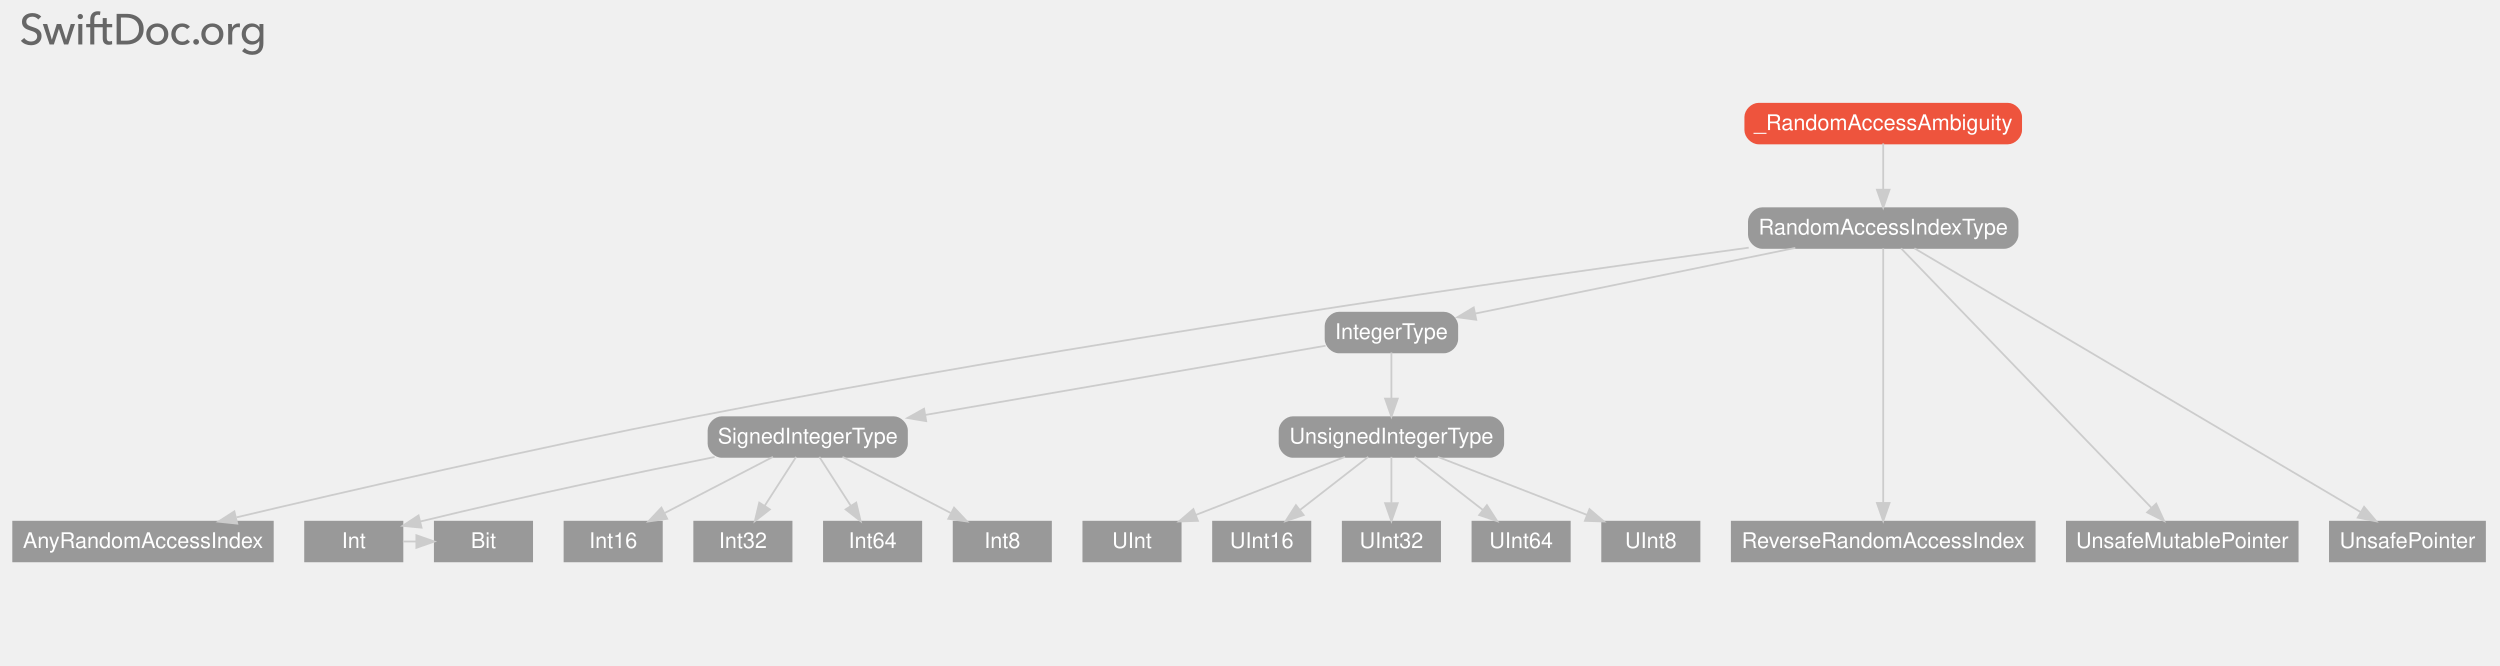
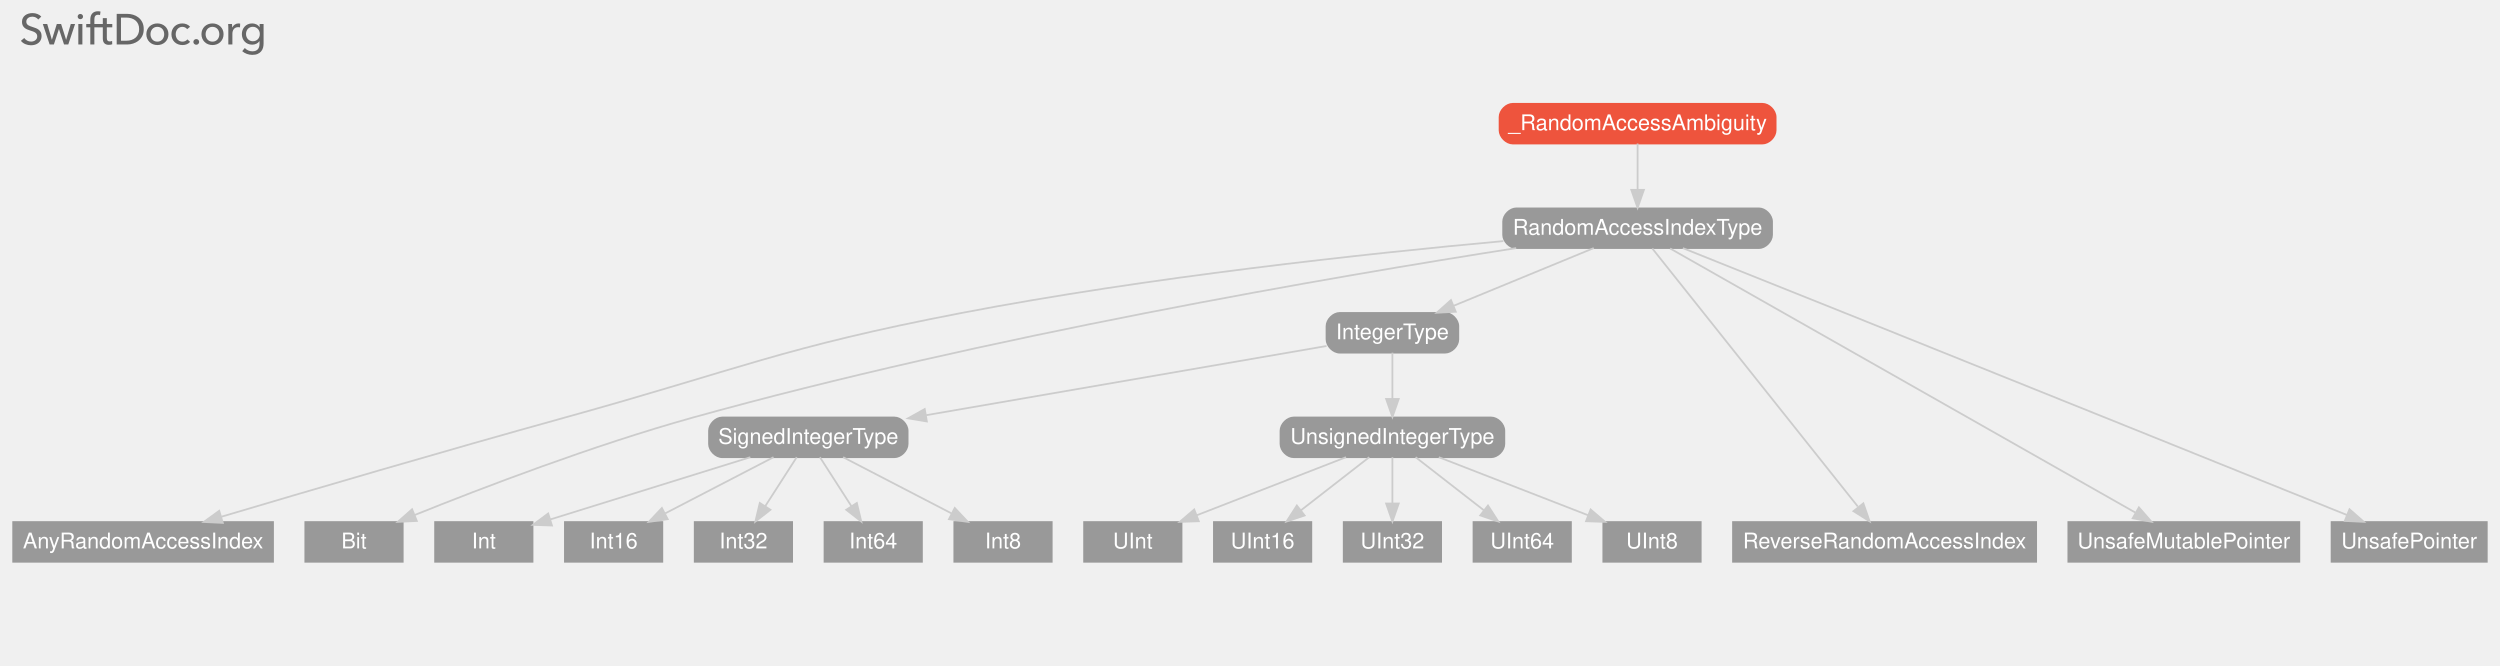
- <svg xmlns="http://www.w3.org/2000/svg" xmlns:xlink="http://www.w3.org/1999/xlink" width="1387pt" height="369pt" viewBox="0.00 0.00 1387.40 369.20">
+ <svg xmlns="http://www.w3.org/2000/svg" xmlns:xlink="http://www.w3.org/1999/xlink" width="1386pt" height="369pt" viewBox="0.00 0.00 1386.40 369.20">
  <g id="graph0" class="graph" transform="scale(1 1) rotate(0) translate(7.2 311.6)">
    <g transform="translate(0 -311.6)">
      <g>
        <path fill="#666666" d="M13.846,10.832c-0.336-0.464-0.792-0.844-1.368-1.14s-1.224-0.444-1.944-0.444         c-0.384,0-0.772,0.052-1.164,0.156C8.977,9.509,8.622,9.677,8.301,9.908c-0.32,0.232-0.58,0.52-0.78,0.864         c-0.2,0.344-0.3,0.756-0.3,1.236c0,0.464,0.092,0.852,0.276,1.164c0.184,0.312,0.432,0.576,0.744,0.792s0.68,0.4,1.104,0.552         c0.423,0.152,0.876,0.309,1.356,0.468c0.576,0.177,1.16,0.376,1.752,0.601c0.592,0.224,1.128,0.52,1.608,0.888         s0.872,0.828,1.176,1.38s0.456,1.252,0.456,2.101c0,0.88-0.164,1.644-0.492,2.292c-0.328,0.647-0.765,1.184-1.308,1.607         c-0.544,0.424-1.172,0.74-1.884,0.948s-1.444,0.312-2.196,0.312c-1.072,0-2.108-0.208-3.108-0.624         c-1-0.415-1.828-1.031-2.484-1.848l1.848-1.56c0.4,0.592,0.936,1.071,1.608,1.439c0.672,0.368,1.399,0.552,2.184,0.552         c0.4,0,0.8-0.056,1.2-0.168c0.4-0.111,0.764-0.288,1.092-0.527c0.328-0.24,0.596-0.54,0.804-0.9         c0.208-0.36,0.312-0.796,0.312-1.308s-0.108-0.94-0.324-1.284c-0.216-0.344-0.508-0.636-0.876-0.876s-0.796-0.444-1.284-0.612         c-0.488-0.168-1.004-0.34-1.548-0.516c-0.544-0.16-1.08-0.356-1.608-0.588c-0.528-0.232-1-0.528-1.416-0.889         c-0.416-0.359-0.752-0.804-1.008-1.332c-0.256-0.527-0.384-1.184-0.384-1.968c0-0.848,0.172-1.576,0.516-2.184         c0.344-0.608,0.792-1.112,1.344-1.512c0.552-0.4,1.176-0.692,1.872-0.876c0.696-0.184,1.396-0.276,2.1-0.276         c0.992,0,1.92,0.176,2.784,0.528c0.864,0.352,1.56,0.824,2.088,1.416L13.846,10.832z" />
        <path fill="#666666" d="M18.813,13.304l2.568,8.688h0.048l2.712-8.688h2.376l2.76,8.688h0.048l2.568-8.688h2.376L30.501,24.68         h-2.352l-2.808-8.544h-0.048l-2.784,8.544h-2.352l-3.792-11.376H18.813z" />
        <path fill="#666666" d="M38.685,9.2c0,0.416-0.147,0.76-0.44,1.032c-0.294,0.272-0.647,0.408-1.06,0.408s-0.762-0.14-1.047-0.42         c-0.286-0.28-0.429-0.62-0.429-1.02c0-0.416,0.143-0.764,0.429-1.044c0.286-0.28,0.635-0.42,1.047-0.42s0.766,0.14,1.06,0.42         C38.538,8.437,38.685,8.784,38.685,9.2z M38.325,24.68h-2.256V13.304h2.256V24.68z" />
        <path fill="#666666" d="M47.613,15.152h-2.64v9.528h-2.256v-9.528h-2.256v-1.848h2.256v-2.376c0-0.672,0.076-1.292,0.228-1.86         c0.152-0.568,0.4-1.06,0.744-1.476c0.344-0.416,0.784-0.744,1.32-0.984c0.536-0.24,1.188-0.36,1.956-0.36         c0.544,0,1.016,0.056,1.416,0.168l-0.264,1.944c-0.176-0.048-0.352-0.088-0.528-0.12c-0.176-0.032-0.376-0.048-0.6-0.048         c-0.432,0-0.78,0.076-1.044,0.228c-0.264,0.152-0.468,0.356-0.612,0.612s-0.24,0.548-0.288,0.876         c-0.048,0.328-0.072,0.668-0.072,1.02v2.376h2.64V15.152z" />
        <path fill="#666666" d="M54.909,15.152h-3.024v5.91c0,0.687,0.128,1.177,0.384,1.472c0.256,0.295,0.664,0.442,1.224,0.442         c0.208,0,0.432-0.021,0.672-0.065c0.24-0.044,0.456-0.11,0.648-0.198l0.072,1.848c-0.272,0.096-0.572,0.172-0.9,0.229         c-0.328,0.056-0.668,0.084-1.02,0.084c-1.072,0-1.892-0.296-2.46-0.889c-0.568-0.592-0.852-1.479-0.852-2.664v-6.168h-2.184         v-1.848h2.184V10.04h2.232v3.264h3.024V15.152z" />
        <path fill="#666666" d="M57.356,7.688h5.832c1.088,0,2.176,0.16,3.264,0.48c1.088,0.32,2.072,0.824,2.952,1.512         s1.592,1.568,2.136,2.64c0.544,1.072,0.816,2.36,0.816,3.864c0,1.456-0.272,2.716-0.816,3.78s-1.256,1.943-2.136,2.64         s-1.864,1.216-2.952,1.561c-1.088,0.344-2.176,0.516-3.264,0.516h-5.832V7.688z M59.732,22.593h2.976         c1.024,0,1.972-0.145,2.844-0.432c0.872-0.288,1.624-0.704,2.256-1.248c0.632-0.544,1.124-1.216,1.476-2.017         c0.352-0.8,0.528-1.704,0.528-2.712c0-1.056-0.176-1.983-0.528-2.784c-0.353-0.8-0.844-1.468-1.476-2.004         c-0.632-0.536-1.384-0.944-2.256-1.224s-1.82-0.42-2.844-0.42h-2.976V22.593z" />
        <path fill="#666666" d="M86.06,18.969c0,0.88-0.156,1.688-0.468,2.424c-0.312,0.736-0.744,1.372-1.296,1.908         c-0.552,0.536-1.204,0.952-1.956,1.248c-0.752,0.296-1.56,0.443-2.424,0.443c-0.864,0-1.672-0.147-2.424-0.443         c-0.752-0.296-1.4-0.712-1.944-1.248c-0.544-0.536-0.972-1.172-1.284-1.908c-0.312-0.735-0.468-1.544-0.468-2.424         s0.156-1.684,0.468-2.412c0.312-0.728,0.74-1.356,1.284-1.884c0.543-0.528,1.191-0.939,1.944-1.236         c0.752-0.296,1.56-0.444,2.424-0.444c0.864,0,1.672,0.148,2.424,0.444c0.752,0.297,1.404,0.708,1.956,1.236         c0.552,0.527,0.984,1.156,1.296,1.884C85.904,17.285,86.06,18.089,86.06,18.969z M83.708,18.98c0-0.542-0.084-1.061-0.252-1.556         c-0.169-0.494-0.414-0.929-0.734-1.304s-0.718-0.674-1.192-0.897s-1.015-0.335-1.625-0.335c-0.61,0-1.152,0.111-1.625,0.335         c-0.474,0.224-0.871,0.522-1.191,0.897c-0.321,0.375-0.566,0.81-0.734,1.304C76.184,17.92,76.1,18.438,76.1,18.98         c0,0.543,0.084,1.062,0.253,1.556c0.168,0.495,0.413,0.934,0.734,1.316c0.321,0.383,0.718,0.686,1.191,0.909         c0.473,0.224,1.015,0.335,1.625,0.335c0.61,0,1.151-0.111,1.625-0.335s0.871-0.526,1.192-0.909s0.565-0.821,0.734-1.316         C83.624,20.042,83.708,19.523,83.708,18.98z" />
        <path fill="#666666" d="M96.428,16.184c-0.24-0.368-0.6-0.676-1.08-0.924s-0.992-0.372-1.536-0.372         c-0.592,0-1.116,0.112-1.572,0.336c-0.456,0.225-0.844,0.524-1.164,0.9c-0.32,0.376-0.564,0.812-0.732,1.308         s-0.252,1.017-0.252,1.56c0,0.545,0.084,1.064,0.252,1.561s0.412,0.933,0.732,1.308c0.32,0.376,0.712,0.677,1.176,0.9         c0.464,0.225,0.992,0.336,1.584,0.336c0.576,0,1.1-0.111,1.572-0.336c0.472-0.224,0.86-0.528,1.164-0.912l1.512,1.368         c-0.48,0.561-1.08,0.996-1.8,1.308c-0.72,0.312-1.536,0.468-2.448,0.468c-0.88,0-1.692-0.144-2.436-0.432         c-0.744-0.288-1.388-0.691-1.932-1.212c-0.544-0.52-0.972-1.147-1.284-1.884s-0.468-1.561-0.468-2.473         c0-0.896,0.152-1.711,0.456-2.447c0.304-0.736,0.728-1.368,1.272-1.896c0.543-0.527,1.188-0.936,1.932-1.224         c0.744-0.288,1.548-0.433,2.412-0.433c0.8,0,1.596,0.16,2.388,0.48s1.419,0.784,1.884,1.392L96.428,16.184z" />
        <path fill="#666666" d="M103.1,23.24c0,0.417-0.152,0.784-0.456,1.104c-0.304,0.32-0.688,0.479-1.152,0.479         c-0.448,0-0.828-0.155-1.14-0.468c-0.312-0.312-0.468-0.676-0.468-1.092c0-0.432,0.152-0.804,0.456-1.116         c0.304-0.312,0.688-0.468,1.152-0.468c0.464,0,0.848,0.152,1.152,0.456C102.947,22.44,103.1,22.808,103.1,23.24z" />
        <path fill="#666666" d="M116.635,18.969c0,0.88-0.156,1.688-0.468,2.424c-0.312,0.736-0.744,1.372-1.296,1.908         c-0.552,0.536-1.204,0.952-1.956,1.248c-0.752,0.296-1.56,0.443-2.424,0.443c-0.864,0-1.672-0.147-2.424-0.443         c-0.752-0.296-1.4-0.712-1.944-1.248c-0.544-0.536-0.972-1.172-1.284-1.908c-0.312-0.735-0.468-1.544-0.468-2.424         s0.156-1.684,0.468-2.412c0.312-0.728,0.74-1.356,1.284-1.884c0.543-0.528,1.191-0.939,1.944-1.236         c0.752-0.296,1.56-0.444,2.424-0.444c0.864,0,1.672,0.148,2.424,0.444c0.752,0.297,1.404,0.708,1.956,1.236         c0.552,0.527,0.984,1.156,1.296,1.884C116.479,17.285,116.635,18.089,116.635,18.969z M114.283,18.98         c0-0.542-0.084-1.061-0.252-1.556c-0.169-0.494-0.414-0.929-0.734-1.304s-0.718-0.674-1.192-0.897s-1.015-0.335-1.625-0.335         c-0.61,0-1.152,0.111-1.625,0.335c-0.474,0.224-0.871,0.522-1.191,0.897c-0.321,0.375-0.566,0.81-0.734,1.304         c-0.169,0.495-0.253,1.014-0.253,1.556c0,0.543,0.084,1.062,0.253,1.556c0.168,0.495,0.413,0.934,0.734,1.316         c0.321,0.383,0.718,0.686,1.191,0.909c0.473,0.224,1.015,0.335,1.625,0.335c0.61,0,1.151-0.111,1.625-0.335         s0.871-0.526,1.192-0.909s0.565-0.821,0.734-1.316C114.199,20.042,114.283,19.523,114.283,18.98z" />
        <path fill="#666666" d="M119.251,14.577c-0.016-0.48-0.04-0.904-0.072-1.272h2.136c0.032,0.288,0.056,0.62,0.072,0.996         c0.016,0.376,0.024,0.684,0.024,0.924h0.072c0.32-0.672,0.788-1.212,1.404-1.62c0.616-0.408,1.308-0.612,2.076-0.612         c0.352,0,0.648,0.033,0.888,0.097l-0.096,2.088c-0.32-0.08-0.664-0.12-1.032-0.12c-0.544,0-1.016,0.101-1.416,0.3         c-0.4,0.2-0.732,0.468-0.996,0.805c-0.264,0.336-0.46,0.724-0.588,1.163c-0.128,0.44-0.192,0.9-0.192,1.381v5.976h-2.256v-8.928         C119.275,15.449,119.267,15.056,119.251,14.577z" />
        <path fill="#666666" d="M128.419,26.625c0.496,0.56,1.116,1.008,1.86,1.344c0.744,0.336,1.508,0.504,2.292,0.504         c0.752,0,1.384-0.108,1.896-0.324s0.924-0.512,1.236-0.888s0.536-0.82,0.672-1.332c0.136-0.513,0.204-1.064,0.204-1.656v-1.464         h-0.048c-0.416,0.641-0.984,1.128-1.704,1.464c-0.72,0.336-1.488,0.504-2.304,0.504c-0.864,0-1.652-0.151-2.364-0.456         c-0.712-0.304-1.316-0.72-1.812-1.248c-0.496-0.527-0.88-1.147-1.152-1.859s-0.408-1.477-0.408-2.292         c0-0.816,0.136-1.584,0.408-2.305c0.272-0.72,0.656-1.348,1.152-1.884c0.496-0.535,1.096-0.96,1.8-1.271         c0.704-0.312,1.488-0.469,2.352-0.469c0.816,0,1.596,0.177,2.34,0.528c0.744,0.353,1.332,0.888,1.764,1.608h0.048v-1.824h2.184         v10.8c0,0.832-0.104,1.628-0.312,2.388c-0.208,0.76-0.56,1.433-1.056,2.017s-1.144,1.052-1.944,1.404         c-0.8,0.352-1.792,0.527-2.976,0.527c-0.992,0-1.988-0.18-2.988-0.54c-1-0.359-1.86-0.868-2.58-1.523L128.419,26.625z          M129.091,18.873c0,0.527,0.084,1.031,0.253,1.512c0.168,0.479,0.417,0.904,0.746,1.271c0.329,0.369,0.726,0.664,1.192,0.889         c0.465,0.224,0.995,0.336,1.589,0.336c0.577,0,1.107-0.104,1.589-0.312c0.481-0.207,0.891-0.491,1.228-0.852         s0.598-0.784,0.782-1.272c0.185-0.487,0.277-1.012,0.277-1.571c0-0.544-0.093-1.057-0.277-1.536         c-0.185-0.48-0.449-0.904-0.794-1.272c-0.345-0.367-0.755-0.66-1.228-0.876c-0.474-0.216-1-0.324-1.577-0.324         c-0.594,0-1.124,0.108-1.589,0.324c-0.466,0.216-0.863,0.504-1.192,0.864s-0.578,0.784-0.746,1.271         C129.175,17.812,129.091,18.329,129.091,18.873z" />
      </g>
      <g>
        <a xlink:href="/" pointer-events="all" target="_top">
          <polygon fill="none" points="0,0 145,0 145,35 0,35 0,0" />
        </a>
      </g>
    </g>
    <g id="node1" class="node">
      <g id="a_node1">
        <a xlink:href="/v2.1/type/AnyRandomAccessIndex/hierarchy/" target="_top">
          <polygon fill="#999999" stroke="#999999" points="144.051,-22 -0.051,-22 -0.051,-0 144.051,-0 144.051,-22" />
          <text text-anchor="middle" x="72" y="-7.4" font-family="Helvetica,sans-Serif" font-size="12.00" fill="white">AnyRandomAccessIndex</text>
        </a>
      </g>
    </g>
    <g id="node2" class="node">
      <g id="a_node2">
        <a xlink:href="/v2.1/type/Bit/hierarchy/" target="_top">
-           <polygon fill="#999999" stroke="#999999" points="288,-22 234,-22 234,-0 288,-0 288,-22" />
-           <text text-anchor="middle" x="261" y="-7.4" font-family="Helvetica,sans-Serif" font-size="12.00" fill="white">Bit</text>
+           <polygon fill="#999999" stroke="#999999" points="216,-22 162,-22 162,-0 216,-0 216,-22" />
+           <text text-anchor="middle" x="189" y="-7.4" font-family="Helvetica,sans-Serif" font-size="12.00" fill="white">Bit</text>
        </a>
      </g>
    </g>
    <g id="node3" class="node">
      <g id="a_node3">
        <a xlink:href="/v2.1/type/Int/hierarchy/" target="_top">
-           <polygon fill="#999999" stroke="#999999" points="216,-22 162,-22 162,-0 216,-0 216,-22" />
-           <text text-anchor="middle" x="189" y="-7.4" font-family="Helvetica,sans-Serif" font-size="12.00" fill="white">Int</text>
-         </a>
-       </g>
-     </g>
-     <g id="edge14" class="edge">
-       <path fill="none" stroke="#cccccc" d="M216.281,-11C218.738,-11 221.194,-11 223.651,-11" />
-       <polygon fill="#cccccc" stroke="#cccccc" points="223.75,-14.5 233.75,-11 223.749,-7.5 223.75,-14.5" />
+           <polygon fill="#999999" stroke="#999999" points="288,-22 234,-22 234,-0 288,-0 288,-22" />
+           <text text-anchor="middle" x="261" y="-7.4" font-family="Helvetica,sans-Serif" font-size="12.00" fill="white">Int</text>
+         </a>
+       </g>
    </g>
    <g id="node4" class="node">
      <g id="a_node4">
        <a xlink:href="/v2.1/type/Int16/hierarchy/" target="_top">
          <polygon fill="#999999" stroke="#999999" points="360,-22 306,-22 306,-0 360,-0 360,-22" />
          <text text-anchor="middle" x="333" y="-7.4" font-family="Helvetica,sans-Serif" font-size="12.00" fill="white">Int16</text>
        </a>
      </g>
    </g>
    <g id="node5" class="node">
      <g id="a_node5">
        <a xlink:href="/v2.1/type/Int32/hierarchy/" target="_top">
          <polygon fill="#999999" stroke="#999999" points="432,-22 378,-22 378,-0 432,-0 432,-22" />
          <text text-anchor="middle" x="405" y="-7.4" font-family="Helvetica,sans-Serif" font-size="12.00" fill="white">Int32</text>
        </a>
      </g>
    </g>
    <g id="node6" class="node">
      <g id="a_node6">
        <a xlink:href="/v2.1/type/Int64/hierarchy/" target="_top">
          <polygon fill="#999999" stroke="#999999" points="504,-22 450,-22 450,-0 504,-0 504,-22" />
          <text text-anchor="middle" x="477" y="-7.4" font-family="Helvetica,sans-Serif" font-size="12.00" fill="white">Int64</text>
        </a>
      </g>
    </g>
    <g id="node7" class="node">
      <g id="a_node7">
        <a xlink:href="/v2.1/type/Int8/hierarchy/" target="_top">
          <polygon fill="#999999" stroke="#999999" points="576,-22 522,-22 522,-0 576,-0 576,-22" />
          <text text-anchor="middle" x="549" y="-7.4" font-family="Helvetica,sans-Serif" font-size="12.00" fill="white">Int8</text>
        </a>
      </g>
    </g>
    <g id="node8" class="node">
      <g id="a_node8">
        <a xlink:href="/v2.1/protocol/IntegerType/hierarchy/" target="_top">
          <path fill="#999999" stroke="#999999" d="M794.202,-138C794.202,-138 735.798,-138 735.798,-138 732.132,-138 728.465,-134.333 728.465,-130.667 728.465,-130.667 728.465,-123.333 728.465,-123.333 728.465,-119.667 732.132,-116 735.798,-116 735.798,-116 794.202,-116 794.202,-116 797.868,-116 801.535,-119.667 801.535,-123.333 801.535,-123.333 801.535,-130.667 801.535,-130.667 801.535,-134.333 797.868,-138 794.202,-138" />
          <text text-anchor="middle" x="765" y="-123.4" font-family="Helvetica,sans-Serif" font-size="12.00" fill="white">IntegerType</text>
        </a>
      </g>
    </g>
    <g id="node11" class="node">
      <g id="a_node11">
        <a xlink:href="/v2.1/protocol/SignedIntegerType/hierarchy/" target="_top">
          <path fill="#999999" stroke="#999999" d="M488.727,-80C488.727,-80 393.273,-80 393.273,-80 389.606,-80 385.94,-76.333 385.94,-72.667 385.94,-72.667 385.94,-65.333 385.94,-65.333 385.94,-61.667 389.606,-58 393.273,-58 393.273,-58 488.727,-58 488.727,-58 492.394,-58 496.06,-61.667 496.06,-65.333 496.06,-65.333 496.06,-72.667 496.06,-72.667 496.06,-76.333 492.394,-80 488.727,-80" />
          <text text-anchor="middle" x="441" y="-65.4" font-family="Helvetica,sans-Serif" font-size="12.00" fill="white">SignedIntegerType</text>
        </a>
      </g>
    </g>
-     <g id="edge7" class="edge">
+     <g id="edge8" class="edge">
      <path fill="none" stroke="#cccccc" d="M728.463,-119.685C674.627,-110.38 573.159,-92.842 506.318,-81.29" />
      <polygon fill="#cccccc" stroke="#cccccc" points="506.759,-77.814 496.309,-79.56 505.567,-84.712 506.759,-77.814" />
    </g>
    <g id="node19" class="node">
      <g id="a_node19">
        <a xlink:href="/v2.1/protocol/UnsignedIntegerType/hierarchy/" target="_top">
          <path fill="#999999" stroke="#999999" d="M819.728,-80C819.728,-80 710.272,-80 710.272,-80 706.605,-80 702.938,-76.333 702.938,-72.667 702.938,-72.667 702.938,-65.333 702.938,-65.333 702.938,-61.667 706.605,-58 710.272,-58 710.272,-58 819.728,-58 819.728,-58 823.395,-58 827.062,-61.667 827.062,-65.333 827.062,-65.333 827.062,-72.667 827.062,-72.667 827.062,-76.333 823.395,-80 819.728,-80" />
          <text text-anchor="middle" x="765" y="-65.4" font-family="Helvetica,sans-Serif" font-size="12.00" fill="white">UnsignedIntegerType</text>
        </a>
      </g>
    </g>
-     <g id="edge8" class="edge">
+     <g id="edge9" class="edge">
      <path fill="none" stroke="#cccccc" d="M765,-115.988C765,-108.91 765,-99.171 765,-90.478" />
      <polygon fill="#cccccc" stroke="#cccccc" points="768.5,-90.304 765,-80.304 761.5,-90.304 768.5,-90.304" />
    </g>
    <g id="node9" class="node">
      <g id="a_node9">
        <a xlink:href="/v2.1/protocol/RandomAccessIndexType/hierarchy/" target="_top">
-           <path fill="#999999" stroke="#999999" d="M1105.23,-196C1105.23,-196 970.775,-196 970.775,-196 967.108,-196 963.441,-192.333 963.441,-188.667 963.441,-188.667 963.441,-181.333 963.441,-181.333 963.441,-177.667 967.108,-174 970.775,-174 970.775,-174 1105.23,-174 1105.23,-174 1108.89,-174 1112.56,-177.667 1112.56,-181.333 1112.56,-181.333 1112.56,-188.667 1112.56,-188.667 1112.56,-192.333 1108.89,-196 1105.23,-196" />
-           <text text-anchor="middle" x="1038" y="-181.4" font-family="Helvetica,sans-Serif" font-size="12.00" fill="white">RandomAccessIndexType</text>
+           <path fill="#999999" stroke="#999999" d="M968.225,-196C968.225,-196 833.775,-196 833.775,-196 830.108,-196 826.441,-192.333 826.441,-188.667 826.441,-188.667 826.441,-181.333 826.441,-181.333 826.441,-177.667 830.108,-174 833.775,-174 833.775,-174 968.225,-174 968.225,-174 971.892,-174 975.559,-177.667 975.559,-181.333 975.559,-181.333 975.559,-188.667 975.559,-188.667 975.559,-192.333 971.892,-196 968.225,-196" />
+           <text text-anchor="middle" x="901" y="-181.4" font-family="Helvetica,sans-Serif" font-size="12.00" fill="white">RandomAccessIndexType</text>
        </a>
      </g>
    </g>
    <g id="edge2" class="edge">
-       <path fill="none" stroke="#cccccc" d="M963.332,-174.119C840.534,-157.45 588.464,-121.476 377,-80 287.672,-62.48 184.413,-38.713 123.861,-24.416" />
-       <polygon fill="#cccccc" stroke="#cccccc" points="124.329,-20.93 113.792,-22.032 122.717,-27.742 124.329,-20.93" />
+       <path fill="none" stroke="#cccccc" d="M826.538,-177.868C750.534,-170.909 629.383,-157.873 526,-138 426.699,-118.911 403.447,-107 306,-80 239.34,-61.531 162.377,-38.915 115.463,-24.983" />
+       <polygon fill="#cccccc" stroke="#cccccc" points="116.22,-21.557 105.638,-22.062 114.225,-28.267 116.22,-21.557" />
    </g>
    <g id="edge3" class="edge">
-       <path fill="none" stroke="#cccccc" d="M989.193,-173.988C938.831,-163.658 860.849,-147.661 811.392,-137.516" />
-       <polygon fill="#cccccc" stroke="#cccccc" points="812.094,-134.087 801.594,-135.507 810.687,-140.945 812.094,-134.087" />
+       <path fill="none" stroke="#cccccc" d="M833.653,-173.978C733.165,-158.275 538.499,-124.956 377,-80 321.904,-64.663 259.847,-40.898 222.616,-25.908" />
+       <polygon fill="#cccccc" stroke="#cccccc" points="223.834,-22.625 213.252,-22.112 221.204,-29.113 223.834,-22.625" />
+     </g>
+     <g id="edge4" class="edge">
+       <path fill="none" stroke="#cccccc" d="M876.686,-173.988C855.063,-165.085 823.221,-151.973 799.063,-142.026" />
+       <polygon fill="#cccccc" stroke="#cccccc" points="800.142,-138.685 789.562,-138.114 797.476,-145.158 800.142,-138.685" />
    </g>
    <g id="node10" class="node">
      <g id="a_node10">
        <a xlink:href="/v2.1/type/ReverseRandomAccessIndex/hierarchy/" target="_top">
          <polygon fill="#999999" stroke="#999999" points="1122.06,-22 953.944,-22 953.944,-0 1122.06,-0 1122.06,-22" />
          <text text-anchor="middle" x="1038" y="-7.4" font-family="Helvetica,sans-Serif" font-size="12.00" fill="white">ReverseRandomAccessIndex</text>
        </a>
      </g>
    </g>
-     <g id="edge4" class="edge">
-       <path fill="none" stroke="#cccccc" d="M1038,-173.756C1038,-146.097 1038,-69.509 1038,-32.519" />
-       <polygon fill="#cccccc" stroke="#cccccc" points="1041.5,-32.408 1038,-22.408 1034.5,-32.408 1041.5,-32.408" />
+     <g id="edge5" class="edge">
+       <path fill="none" stroke="#cccccc" d="M909.16,-173.756C931.57,-145.621 994.308,-66.854 1023.15,-30.641" />
+       <polygon fill="#cccccc" stroke="#cccccc" points="1026.22,-32.411 1029.71,-22.408 1020.74,-28.049 1026.22,-32.411" />
    </g>
    <g id="node17" class="node">
      <g id="a_node17">
        <a xlink:href="/v2.1/type/UnsafeMutablePointer/hierarchy/" target="_top">
          <polygon fill="#999999" stroke="#999999" points="1268.05,-22 1139.95,-22 1139.95,-0 1268.05,-0 1268.05,-22" />
          <text text-anchor="middle" x="1204" y="-7.4" font-family="Helvetica,sans-Serif" font-size="12.00" fill="white">UnsafeMutablePointer</text>
        </a>
      </g>
    </g>
-     <g id="edge5" class="edge">
-       <path fill="none" stroke="#cccccc" d="M1047.89,-173.756C1075.27,-145.382 1152.35,-65.515 1186.89,-29.73" />
-       <polygon fill="#cccccc" stroke="#cccccc" points="1189.53,-32.034 1193.95,-22.408 1184.49,-27.173 1189.53,-32.034" />
+     <g id="edge6" class="edge">
+       <path fill="none" stroke="#cccccc" d="M919.047,-173.756C970.201,-144.717 1116.37,-61.744 1177.07,-27.288" />
+       <polygon fill="#cccccc" stroke="#cccccc" points="1179.08,-30.171 1186.05,-22.191 1175.62,-24.084 1179.08,-30.171" />
    </g>
    <g id="node18" class="node">
      <g id="a_node18">
        <a xlink:href="/v2.1/type/UnsafePointer/hierarchy/" target="_top">
          <polygon fill="#999999" stroke="#999999" points="1372.03,-22 1285.97,-22 1285.97,-0 1372.03,-0 1372.03,-22" />
          <text text-anchor="middle" x="1329" y="-7.4" font-family="Helvetica,sans-Serif" font-size="12.00" fill="white">UnsafePointer</text>
        </a>
      </g>
    </g>
-     <g id="edge6" class="edge">
-       <path fill="none" stroke="#cccccc" d="M1055.33,-173.756C1104.46,-144.717 1244.84,-61.744 1303.13,-27.288" />
-       <polygon fill="#cccccc" stroke="#cccccc" points="1304.93,-30.292 1311.76,-22.191 1301.37,-24.266 1304.93,-30.292" />
-     </g>
-     <g id="edge9" class="edge">
-       <path fill="none" stroke="#cccccc" d="M389.3,-57.914C347.643,-49.578 287.361,-37.045 225.944,-22.128" />
-       <polygon fill="#cccccc" stroke="#cccccc" points="226.626,-18.691 216.08,-19.713 224.961,-25.491 226.626,-18.691" />
+     <g id="edge7" class="edge">
+       <path fill="none" stroke="#cccccc" d="M926.132,-173.966C949.434,-164.658 985.067,-150.413 1016,-138 1117.24,-97.374 1236.82,-49.178 1294.48,-25.924" />
+       <polygon fill="#cccccc" stroke="#cccccc" points="1295.89,-29.131 1303.85,-22.145 1293.27,-22.639 1295.89,-29.131" />
    </g>
    <g id="edge10" class="edge">
+       <path fill="none" stroke="#cccccc" d="M408.82,-57.988C377.661,-48.295 330.47,-33.613 297.827,-23.457" />
+       <polygon fill="#cccccc" stroke="#cccccc" points="298.786,-20.09 288.198,-20.462 296.706,-26.774 298.786,-20.09" />
+     </g>
+     <g id="edge11" class="edge">
      <path fill="none" stroke="#cccccc" d="M421.692,-57.988C404.979,-49.322 380.577,-36.67 361.597,-26.828" />
      <polygon fill="#cccccc" stroke="#cccccc" points="362.994,-23.61 352.505,-22.114 359.772,-29.824 362.994,-23.61" />
    </g>
-     <g id="edge11" class="edge">
+     <g id="edge12" class="edge">
      <path fill="none" stroke="#cccccc" d="M434.564,-57.988C429.71,-50.438 422.911,-39.861 417.056,-30.754" />
      <polygon fill="#cccccc" stroke="#cccccc" points="419.976,-28.823 411.624,-22.304 414.087,-32.608 419.976,-28.823" />
    </g>
-     <g id="edge12" class="edge">
+     <g id="edge13" class="edge">
      <path fill="none" stroke="#cccccc" d="M447.436,-57.988C452.29,-50.438 459.089,-39.861 464.944,-30.754" />
      <polygon fill="#cccccc" stroke="#cccccc" points="467.913,-32.608 470.376,-22.304 462.024,-28.823 467.913,-32.608" />
    </g>
-     <g id="edge13" class="edge">
+     <g id="edge14" class="edge">
      <path fill="none" stroke="#cccccc" d="M460.308,-57.988C477.021,-49.322 501.423,-36.67 520.403,-26.828" />
      <polygon fill="#cccccc" stroke="#cccccc" points="522.228,-29.824 529.495,-22.114 519.006,-23.61 522.228,-29.824" />
    </g>
    <g id="node12" class="node">
      <g id="a_node12">
        <a xlink:href="/v2.1/type/UInt/hierarchy/" target="_top">
          <polygon fill="#999999" stroke="#999999" points="648,-22 594,-22 594,-0 648,-0 648,-22" />
          <text text-anchor="middle" x="621" y="-7.4" font-family="Helvetica,sans-Serif" font-size="12.00" fill="white">UInt</text>
        </a>
      </g>
    </g>
    <g id="node13" class="node">
      <g id="a_node13">
        <a xlink:href="/v2.1/type/UInt16/hierarchy/" target="_top">
          <polygon fill="#999999" stroke="#999999" points="720,-22 666,-22 666,-0 720,-0 720,-22" />
          <text text-anchor="middle" x="693" y="-7.4" font-family="Helvetica,sans-Serif" font-size="12.00" fill="white">UInt16</text>
        </a>
      </g>
    </g>
    <g id="node14" class="node">
      <g id="a_node14">
        <a xlink:href="/v2.1/type/UInt32/hierarchy/" target="_top">
          <polygon fill="#999999" stroke="#999999" points="792,-22 738,-22 738,-0 792,-0 792,-22" />
          <text text-anchor="middle" x="765" y="-7.4" font-family="Helvetica,sans-Serif" font-size="12.00" fill="white">UInt32</text>
        </a>
      </g>
    </g>
    <g id="node15" class="node">
      <g id="a_node15">
        <a xlink:href="/v2.1/type/UInt64/hierarchy/" target="_top">
          <polygon fill="#999999" stroke="#999999" points="864,-22 810,-22 810,-0 864,-0 864,-22" />
          <text text-anchor="middle" x="837" y="-7.4" font-family="Helvetica,sans-Serif" font-size="12.00" fill="white">UInt64</text>
        </a>
      </g>
    </g>
    <g id="node16" class="node">
      <g id="a_node16">
        <a xlink:href="/v2.1/type/UInt8/hierarchy/" target="_top">
          <polygon fill="#999999" stroke="#999999" points="936,-22 882,-22 882,-0 936,-0 936,-22" />
          <text text-anchor="middle" x="909" y="-7.4" font-family="Helvetica,sans-Serif" font-size="12.00" fill="white">UInt8</text>
        </a>
      </g>
    </g>
    <g id="edge15" class="edge">
      <path fill="none" stroke="#cccccc" d="M739.256,-57.988C716.158,-49.006 682.045,-35.74 656.386,-25.761" />
      <polygon fill="#cccccc" stroke="#cccccc" points="657.596,-22.476 647.007,-22.114 655.058,-29 657.596,-22.476" />
    </g>
    <g id="edge16" class="edge">
      <path fill="none" stroke="#cccccc" d="M752.128,-57.988C741.611,-49.809 726.528,-38.077 714.228,-28.511" />
      <polygon fill="#cccccc" stroke="#cccccc" points="716.29,-25.681 706.248,-22.304 711.993,-31.206 716.29,-25.681" />
    </g>
    <g id="edge17" class="edge">
      <path fill="none" stroke="#cccccc" d="M765,-57.988C765,-50.91 765,-41.171 765,-32.478" />
      <polygon fill="#cccccc" stroke="#cccccc" points="768.5,-32.304 765,-22.304 761.5,-32.304 768.5,-32.304" />
    </g>
    <g id="edge18" class="edge">
      <path fill="none" stroke="#cccccc" d="M777.872,-57.988C788.389,-49.809 803.472,-38.077 815.772,-28.511" />
      <polygon fill="#cccccc" stroke="#cccccc" points="818.007,-31.206 823.752,-22.304 813.71,-25.681 818.007,-31.206" />
    </g>
    <g id="edge19" class="edge">
      <path fill="none" stroke="#cccccc" d="M790.744,-57.988C813.842,-49.006 847.955,-35.74 873.614,-25.761" />
      <polygon fill="#cccccc" stroke="#cccccc" points="874.942,-29 882.993,-22.114 872.404,-22.476 874.942,-29" />
    </g>
    <g id="node20" class="node">
      <g id="a_node20">
        <a xlink:href="/v2.1/protocol/_RandomAccessAmbiguity/" target="_top">
-           <path fill="#ee543d" stroke="#ee543d" d="M1107.21,-254C1107.21,-254 968.786,-254 968.786,-254 965.12,-254 961.453,-250.333 961.453,-246.667 961.453,-246.667 961.453,-239.333 961.453,-239.333 961.453,-235.667 965.12,-232 968.786,-232 968.786,-232 1107.21,-232 1107.21,-232 1110.88,-232 1114.55,-235.667 1114.55,-239.333 1114.55,-239.333 1114.55,-246.667 1114.55,-246.667 1114.55,-250.333 1110.88,-254 1107.21,-254" />
-           <text text-anchor="middle" x="1038" y="-239.4" font-family="Helvetica,sans-Serif" font-size="12.00" fill="white">_RandomAccessAmbiguity</text>
+           <path fill="#ee543d" stroke="#ee543d" d="M970.214,-254C970.214,-254 831.786,-254 831.786,-254 828.12,-254 824.453,-250.333 824.453,-246.667 824.453,-246.667 824.453,-239.333 824.453,-239.333 824.453,-235.667 828.12,-232 831.786,-232 831.786,-232 970.214,-232 970.214,-232 973.88,-232 977.547,-235.667 977.547,-239.333 977.547,-239.333 977.547,-246.667 977.547,-246.667 977.547,-250.333 973.88,-254 970.214,-254" />
+           <text text-anchor="middle" x="901" y="-239.4" font-family="Helvetica,sans-Serif" font-size="12.00" fill="white">_RandomAccessAmbiguity</text>
        </a>
      </g>
    </g>
    <g id="edge1" class="edge">
-       <path fill="none" stroke="#cccccc" d="M1038,-231.988C1038,-224.91 1038,-215.171 1038,-206.478" />
-       <polygon fill="#cccccc" stroke="#cccccc" points="1041.5,-206.304 1038,-196.304 1034.5,-206.304 1041.5,-206.304" />
+       <path fill="none" stroke="#cccccc" d="M901,-231.988C901,-224.91 901,-215.171 901,-206.478" />
+       <polygon fill="#cccccc" stroke="#cccccc" points="904.5,-206.304 901,-196.304 897.5,-206.304 904.5,-206.304" />
    </g>
  </g>
</svg>
